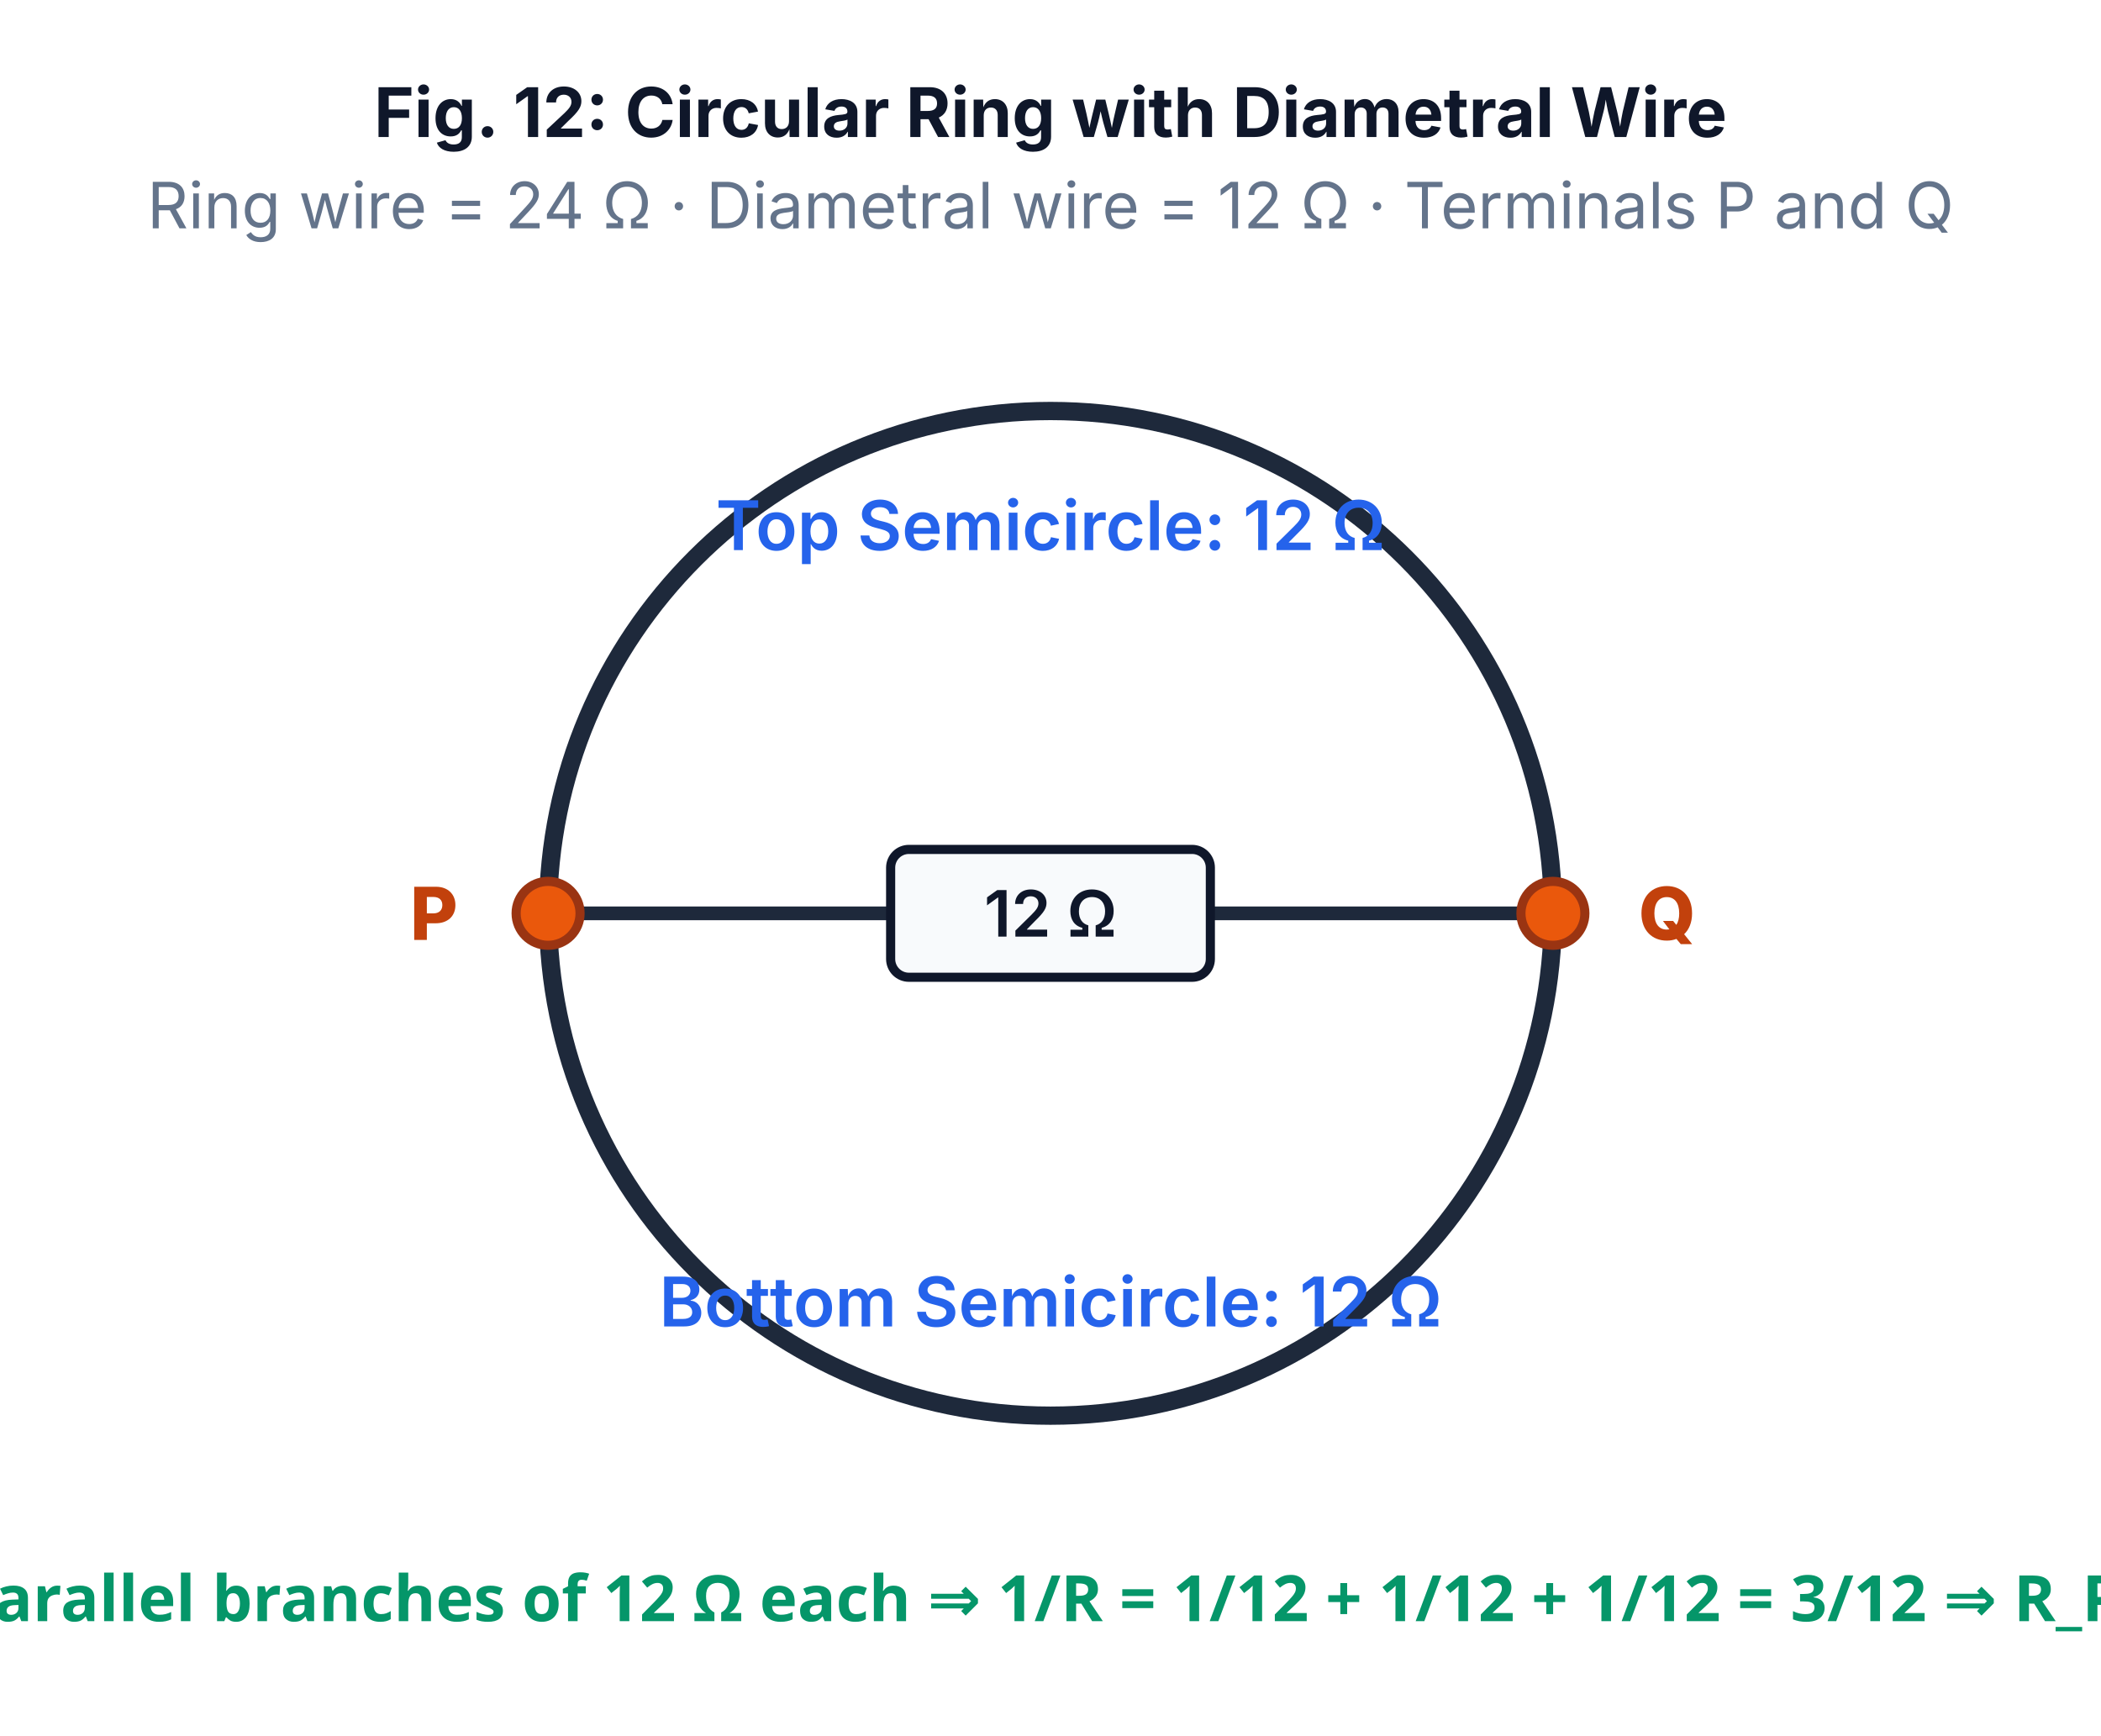
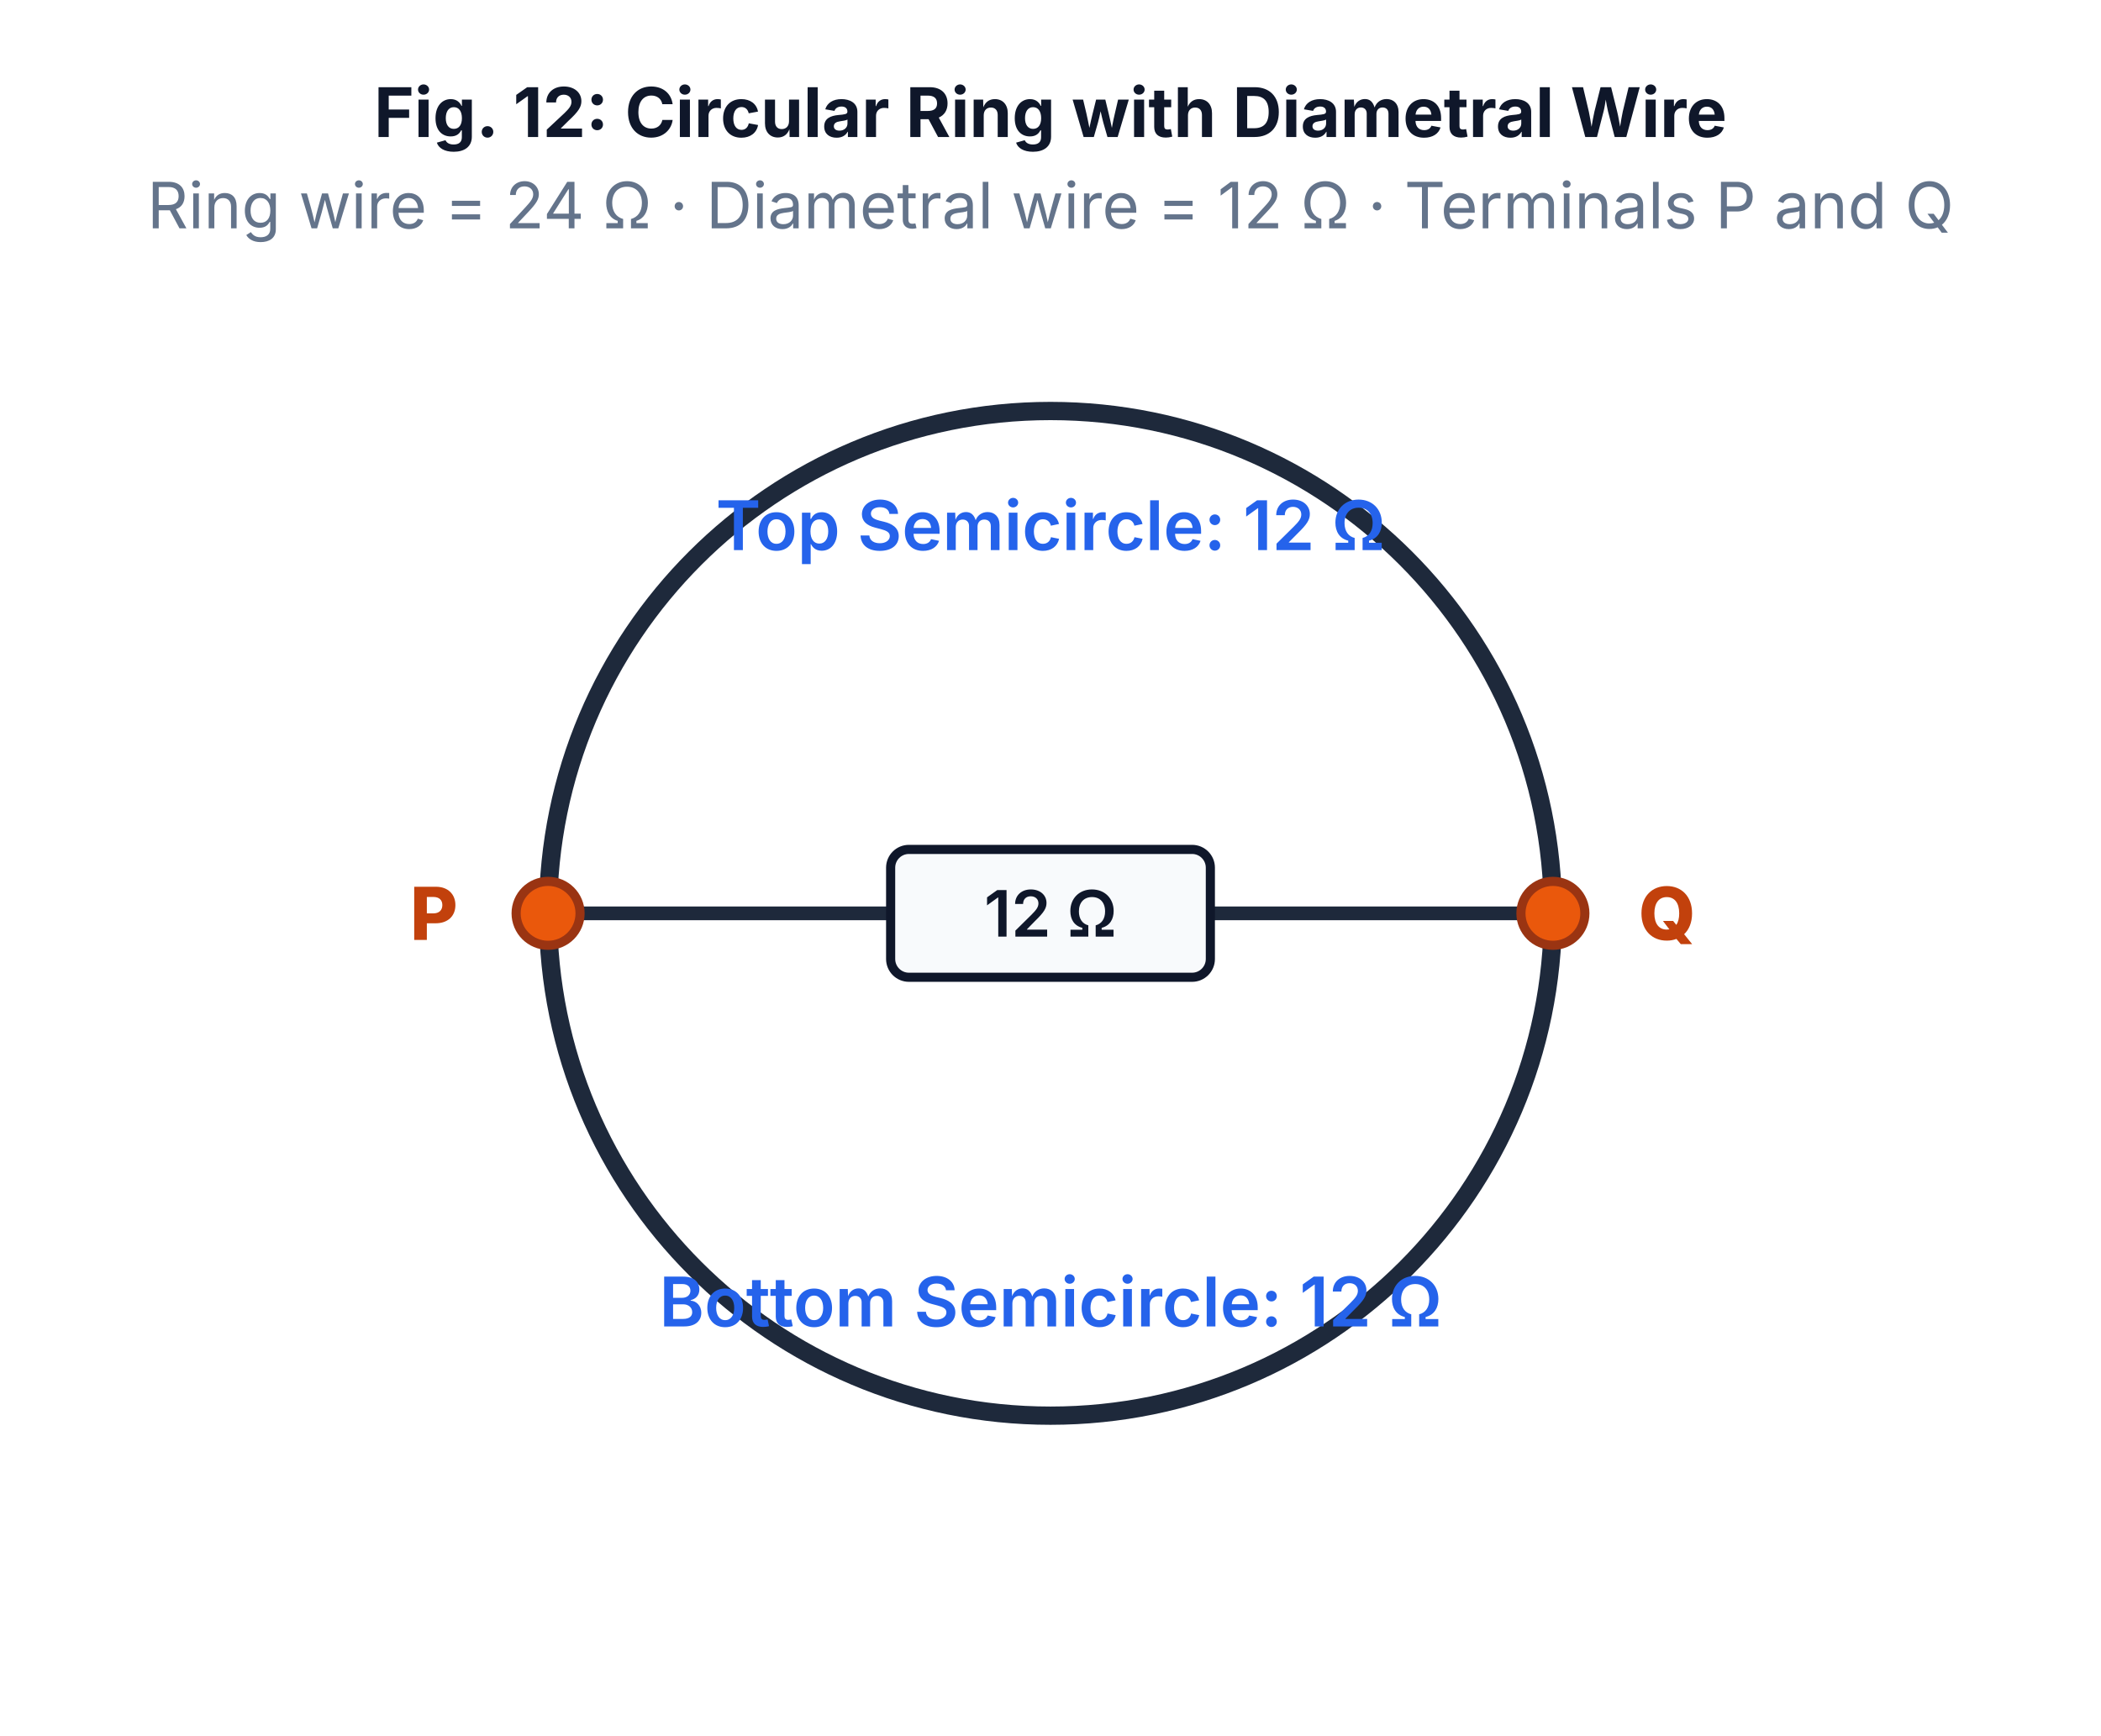
<svg xmlns="http://www.w3.org/2000/svg" viewBox="0 0 460 380" width="100%" height="100%" style="background:#ffffff; border:1.5px solid #cbd5e1; border-radius:10px;">
  <style>
    .wire { stroke: #1e293b; stroke-width: 2.5; stroke-linecap: round; stroke-linejoin: round; fill: none; }
    .dash-wire { stroke: #64748b; stroke-width: 2; stroke-dasharray: 5,4; fill: none; }
    .res-box { fill: #f8fafc; stroke: #0f172a; stroke-width: 2; rx: 4; }
    .res-lbl { font-family: system-ui, -apple-system, sans-serif; font-size: 14px; font-weight: 600; fill: #0f172a; text-anchor: middle; dominant-baseline: central; }
    .node-pt { fill: #1e293b; }
    .term-pt { fill: #ea580c; stroke: #9a3412; stroke-width: 2; }
    .term-lbl { font-family: system-ui, -apple-system, sans-serif; font-size: 16px; font-weight: 800; fill: #c2410c; text-anchor: middle; dominant-baseline: central; }
    .node-lbl { font-family: system-ui, -apple-system, sans-serif; font-size: 15px; font-weight: 700; fill: #1e293b; text-anchor: middle; dominant-baseline: central; }
    .diag-title { font-family: system-ui, -apple-system, sans-serif; font-size: 15px; font-weight: 700; fill: #0f172a; text-anchor: middle; }
    .diag-sub { font-family: system-ui, -apple-system, sans-serif; font-size: 14px; fill: #64748b; text-anchor: middle; }
  </style>
  <text x="230" y="30" class="diag-title">Fig. 12: Circular Ring with Diametral Wire</text>
  <text x="230" y="50" class="diag-sub">Ring wire = 24 Ω · Diametral wire = 12 Ω · Terminals P and Q</text>
  <circle cx="230" cy="200" r="110" class="wire" style="stroke-width:4;" />
  <line x1="120" y1="200" x2="340" y2="200" class="wire" style="stroke-width:3;" />
  <rect x="195" y="186" width="70" height="28" class="res-box" />
  <text x="230" y="200" class="res-lbl">12 Ω</text>
  <text x="230" y="115" class="res-lbl" style="font-size:15px; fill:#2563eb;">Top Semicircle: 12 Ω</text>
  <text x="230" y="285" class="res-lbl" style="font-size:15px; fill:#2563eb;">Bottom Semicircle: 12 Ω</text>
  <circle cx="120" cy="200" r="7" class="term-pt" />
  <text x="95" y="200" class="term-lbl">P</text>
  <circle cx="340" cy="200" r="7" class="term-pt" />
  <text x="365" y="200" class="term-lbl">Q</text>
-   <text x="230" y="355" font-family="system-ui, sans-serif" font-size="14" font-weight="600" fill="#059669" text-anchor="middle">Three parallel branches of 12 Ω each ⇒ 1/R = 1/12 + 1/12 + 1/12 = 3/12 ⇒ R_PQ = 4 Ω</text>
</svg>
